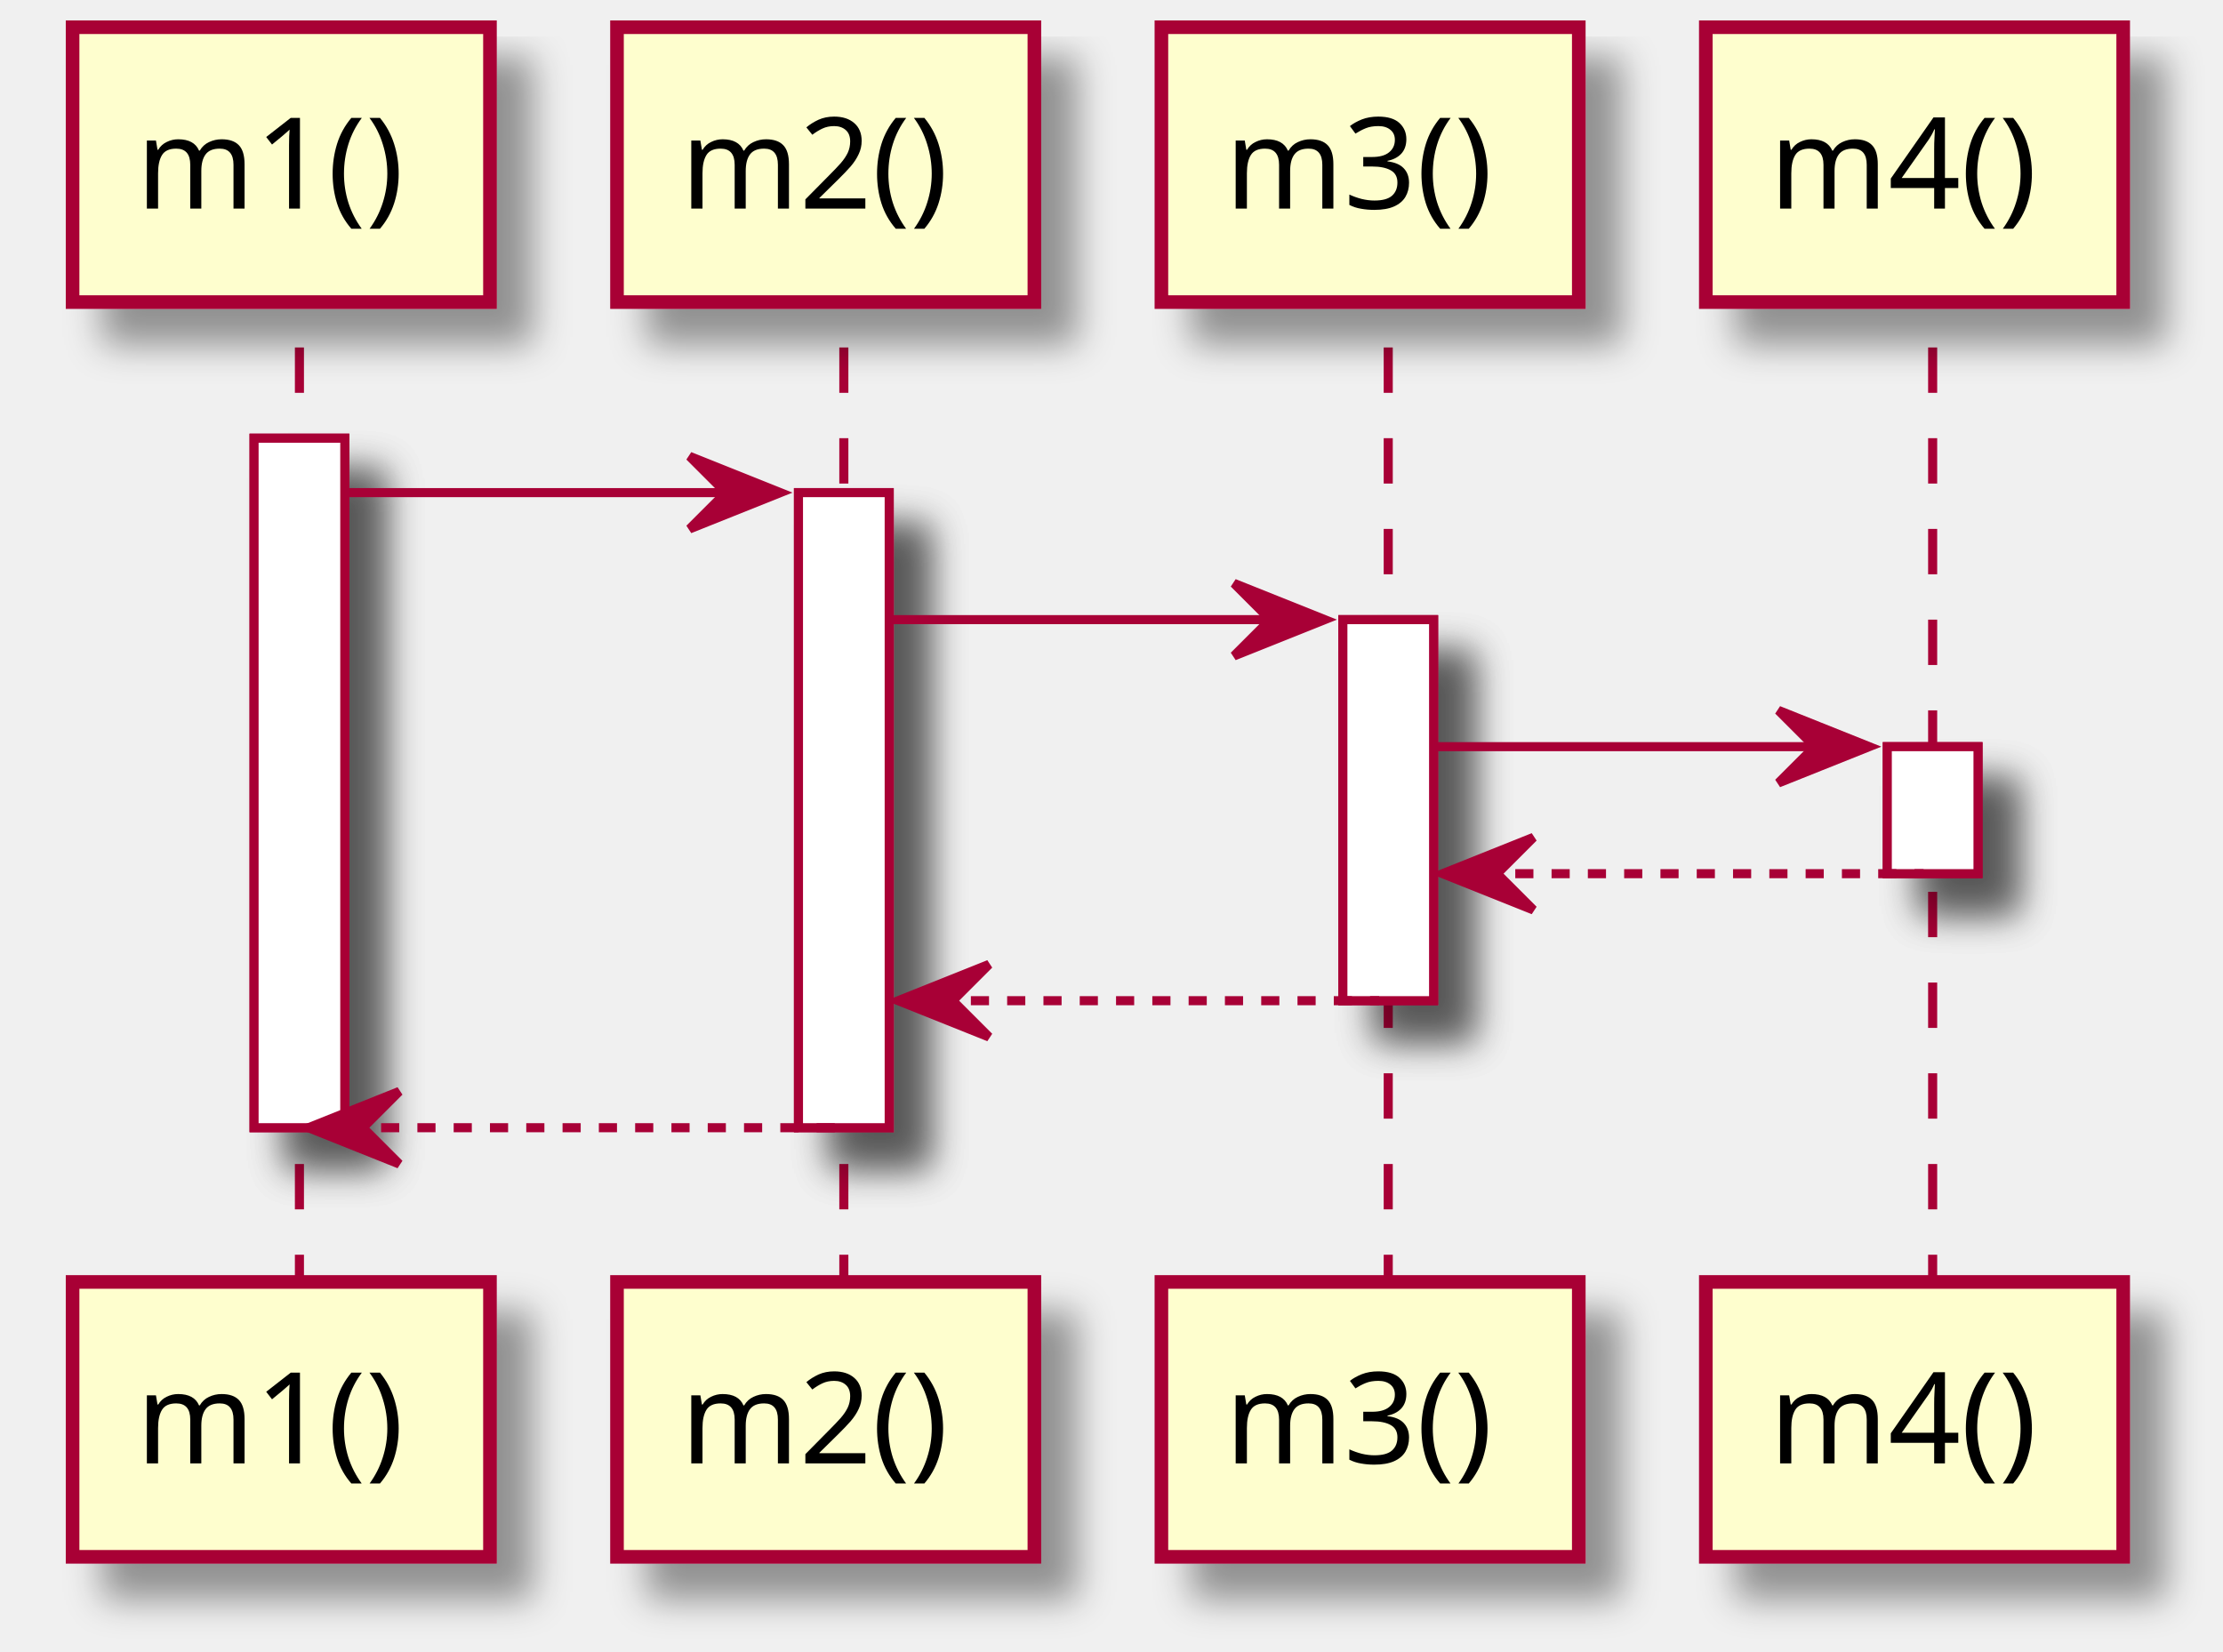
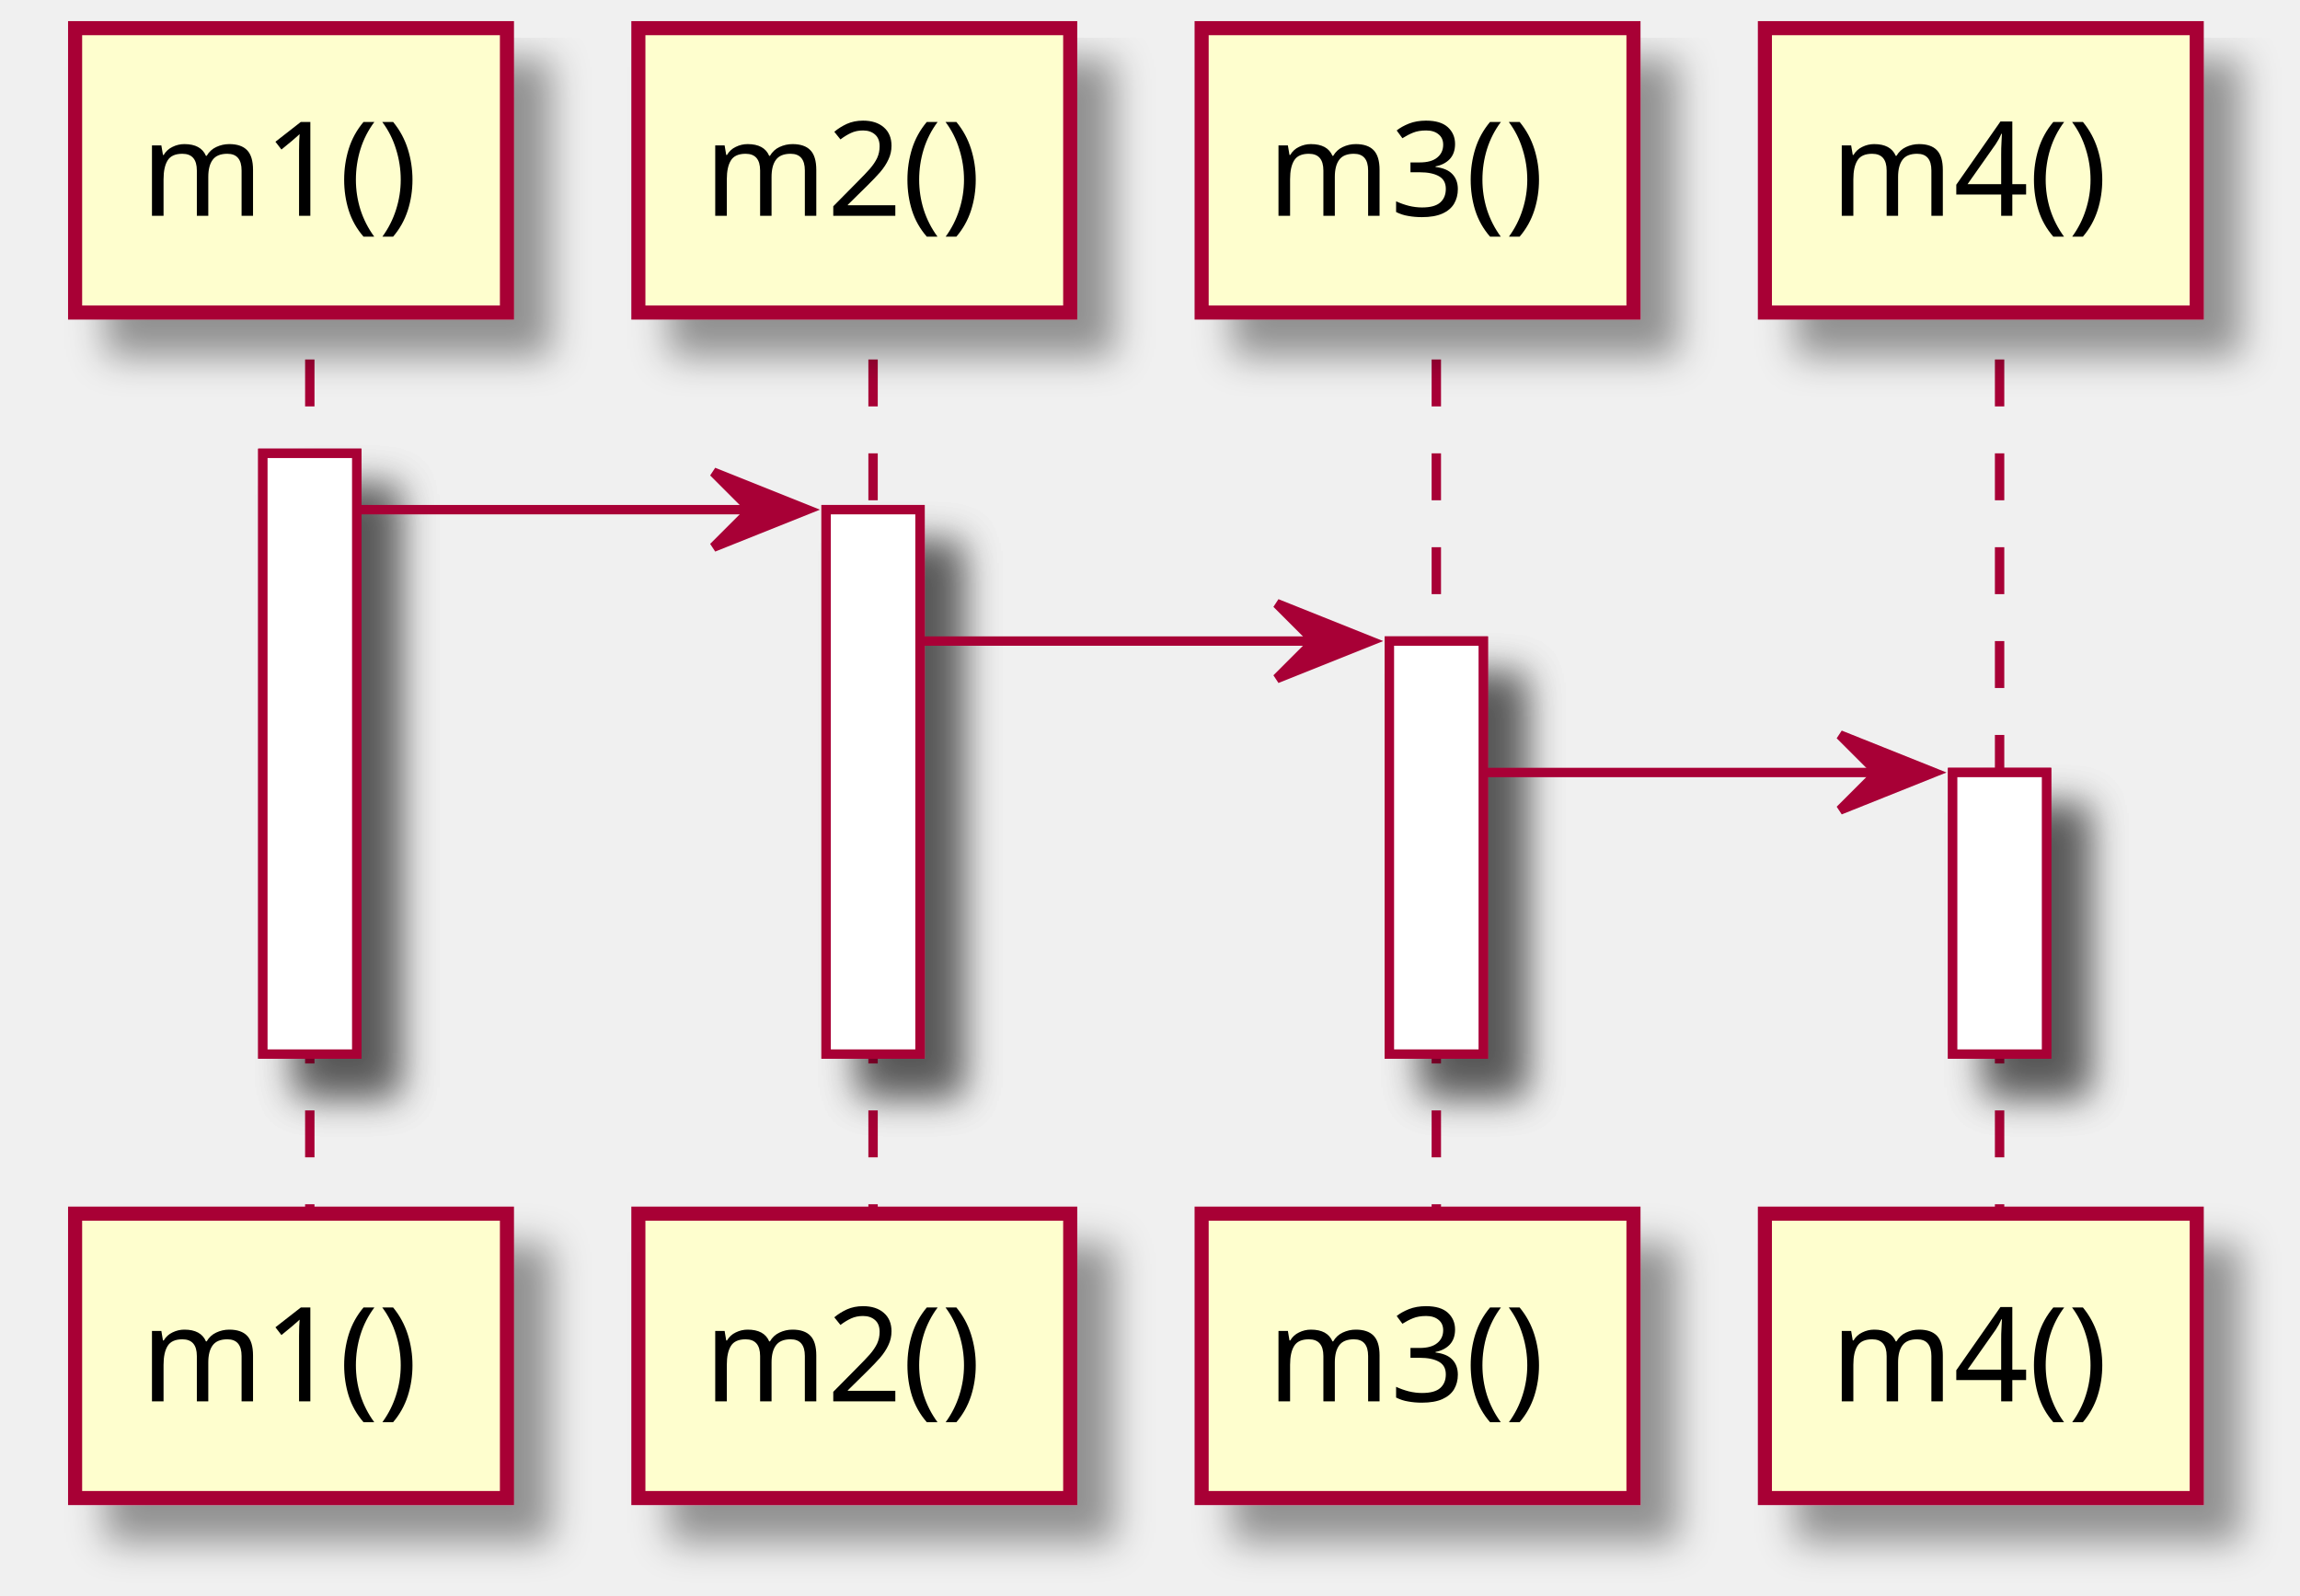
- <svg xmlns="http://www.w3.org/2000/svg" contentScriptType="application/ecmascript" contentStyleType="text/css" height="182px" preserveAspectRatio="none" style="width:245px;height:182px;" version="1.1" viewBox="0 0 245 182" width="245px" zoomAndPan="magnify">
+ <svg xmlns="http://www.w3.org/2000/svg" contentScriptType="application/ecmascript" contentStyleType="text/css" height="170px" preserveAspectRatio="none" style="width:245px;height:170px;" version="1.1" viewBox="0 0 245 170" width="245px" zoomAndPan="magnify">
  <defs>
-     <filter height="300%" id="f1mbndkxzxs4so" width="300%" x="-1" y="-1">
+     <filter height="300%" id="fexev9tiy1ex8" width="300%" x="-1" y="-1">
      <feGaussianBlur result="blurOut" stdDeviation="2.0" />
      <feColorMatrix in="blurOut" result="blurOut2" type="matrix" values="0 0 0 0 0 0 0 0 0 0 0 0 0 0 0 0 0 0 .4 0" />
      <feOffset dx="4.0" dy="4.0" in="blurOut2" result="blurOut3" />
      <feBlend in="SourceGraphic" in2="blurOut3" mode="normal" />
    </filter>
    <style type="text/css">a:hover { text-decoration: underline; }</style>
  </defs>
  <g>
-     <rect fill="#FFFFFF" filter="url(#f1mbndkxzxs4so)" height="76" style="stroke: #A80036; stroke-width: 1.0;" width="10" x="28" y="48.297" />
-     <rect fill="#FFFFFF" filter="url(#f1mbndkxzxs4so)" height="70" style="stroke: #A80036; stroke-width: 1.0;" width="10" x="88" y="54.297" />
-     <rect fill="#FFFFFF" filter="url(#f1mbndkxzxs4so)" height="42" style="stroke: #A80036; stroke-width: 1.0;" width="10" x="148" y="68.297" />
-     <rect fill="#FFFFFF" filter="url(#f1mbndkxzxs4so)" height="14" style="stroke: #A80036; stroke-width: 1.0;" width="10" x="208" y="82.297" />
-     <line style="stroke: #A80036; stroke-width: 1.0; stroke-dasharray: 5.0,5.0;" x1="33" x2="33" y1="38.297" y2="142.297" />
-     <line style="stroke: #A80036; stroke-width: 1.0; stroke-dasharray: 5.0,5.0;" x1="93" x2="93" y1="38.297" y2="142.297" />
-     <line style="stroke: #A80036; stroke-width: 1.0; stroke-dasharray: 5.0,5.0;" x1="153" x2="153" y1="38.297" y2="142.297" />
-     <line style="stroke: #A80036; stroke-width: 1.0; stroke-dasharray: 5.0,5.0;" x1="213" x2="213" y1="38.297" y2="142.297" />
-     <rect fill="#FEFECE" filter="url(#f1mbndkxzxs4so)" height="30.297" style="stroke: #A80036; stroke-width: 1.5;" width="46" x="8" y="3" />
+     <rect fill="#FFFFFF" filter="url(#fexev9tiy1ex8)" height="64" style="stroke: #A80036; stroke-width: 1.0;" width="10" x="28" y="48.297" />
+     <rect fill="#FFFFFF" filter="url(#fexev9tiy1ex8)" height="58" style="stroke: #A80036; stroke-width: 1.0;" width="10" x="88" y="54.297" />
+     <rect fill="#FFFFFF" filter="url(#fexev9tiy1ex8)" height="44" style="stroke: #A80036; stroke-width: 1.0;" width="10" x="148" y="68.297" />
+     <rect fill="#FFFFFF" filter="url(#fexev9tiy1ex8)" height="30" style="stroke: #A80036; stroke-width: 1.0;" width="10" x="208" y="82.297" />
+     <line style="stroke: #A80036; stroke-width: 1.0; stroke-dasharray: 5.0,5.0;" x1="33" x2="33" y1="38.297" y2="130.297" />
+     <line style="stroke: #A80036; stroke-width: 1.0; stroke-dasharray: 5.0,5.0;" x1="93" x2="93" y1="38.297" y2="130.297" />
+     <line style="stroke: #A80036; stroke-width: 1.0; stroke-dasharray: 5.0,5.0;" x1="153" x2="153" y1="38.297" y2="130.297" />
+     <line style="stroke: #A80036; stroke-width: 1.0; stroke-dasharray: 5.0,5.0;" x1="213" x2="213" y1="38.297" y2="130.297" />
+     <rect fill="#FEFECE" filter="url(#fexev9tiy1ex8)" height="30.297" style="stroke: #A80036; stroke-width: 1.5;" width="46" x="8" y="3" />
    <text fill="#000000" font-family="sans-serif" font-size="14" lengthAdjust="spacingAndGlyphs" textLength="32" x="15" y="22.995">m1()</text>
-     <rect fill="#FEFECE" filter="url(#f1mbndkxzxs4so)" height="30.297" style="stroke: #A80036; stroke-width: 1.5;" width="46" x="8" y="141.297" />
-     <text fill="#000000" font-family="sans-serif" font-size="14" lengthAdjust="spacingAndGlyphs" textLength="32" x="15" y="161.292">m1()</text>
-     <rect fill="#FEFECE" filter="url(#f1mbndkxzxs4so)" height="30.297" style="stroke: #A80036; stroke-width: 1.5;" width="46" x="68" y="3" />
+     <rect fill="#FEFECE" filter="url(#fexev9tiy1ex8)" height="30.297" style="stroke: #A80036; stroke-width: 1.5;" width="46" x="8" y="129.297" />
+     <text fill="#000000" font-family="sans-serif" font-size="14" lengthAdjust="spacingAndGlyphs" textLength="32" x="15" y="149.292">m1()</text>
+     <rect fill="#FEFECE" filter="url(#fexev9tiy1ex8)" height="30.297" style="stroke: #A80036; stroke-width: 1.5;" width="46" x="68" y="3" />
    <text fill="#000000" font-family="sans-serif" font-size="14" lengthAdjust="spacingAndGlyphs" textLength="32" x="75" y="22.995">m2()</text>
-     <rect fill="#FEFECE" filter="url(#f1mbndkxzxs4so)" height="30.297" style="stroke: #A80036; stroke-width: 1.5;" width="46" x="68" y="141.297" />
-     <text fill="#000000" font-family="sans-serif" font-size="14" lengthAdjust="spacingAndGlyphs" textLength="32" x="75" y="161.292">m2()</text>
-     <rect fill="#FEFECE" filter="url(#f1mbndkxzxs4so)" height="30.297" style="stroke: #A80036; stroke-width: 1.5;" width="46" x="128" y="3" />
+     <rect fill="#FEFECE" filter="url(#fexev9tiy1ex8)" height="30.297" style="stroke: #A80036; stroke-width: 1.5;" width="46" x="68" y="129.297" />
+     <text fill="#000000" font-family="sans-serif" font-size="14" lengthAdjust="spacingAndGlyphs" textLength="32" x="75" y="149.292">m2()</text>
+     <rect fill="#FEFECE" filter="url(#fexev9tiy1ex8)" height="30.297" style="stroke: #A80036; stroke-width: 1.5;" width="46" x="128" y="3" />
    <text fill="#000000" font-family="sans-serif" font-size="14" lengthAdjust="spacingAndGlyphs" textLength="32" x="135" y="22.995">m3()</text>
-     <rect fill="#FEFECE" filter="url(#f1mbndkxzxs4so)" height="30.297" style="stroke: #A80036; stroke-width: 1.5;" width="46" x="128" y="141.297" />
-     <text fill="#000000" font-family="sans-serif" font-size="14" lengthAdjust="spacingAndGlyphs" textLength="32" x="135" y="161.292">m3()</text>
-     <rect fill="#FEFECE" filter="url(#f1mbndkxzxs4so)" height="30.297" style="stroke: #A80036; stroke-width: 1.5;" width="46" x="188" y="3" />
+     <rect fill="#FEFECE" filter="url(#fexev9tiy1ex8)" height="30.297" style="stroke: #A80036; stroke-width: 1.5;" width="46" x="128" y="129.297" />
+     <text fill="#000000" font-family="sans-serif" font-size="14" lengthAdjust="spacingAndGlyphs" textLength="32" x="135" y="149.292">m3()</text>
+     <rect fill="#FEFECE" filter="url(#fexev9tiy1ex8)" height="30.297" style="stroke: #A80036; stroke-width: 1.5;" width="46" x="188" y="3" />
    <text fill="#000000" font-family="sans-serif" font-size="14" lengthAdjust="spacingAndGlyphs" textLength="32" x="195" y="22.995">m4()</text>
-     <rect fill="#FEFECE" filter="url(#f1mbndkxzxs4so)" height="30.297" style="stroke: #A80036; stroke-width: 1.5;" width="46" x="188" y="141.297" />
-     <text fill="#000000" font-family="sans-serif" font-size="14" lengthAdjust="spacingAndGlyphs" textLength="32" x="195" y="161.292">m4()</text>
-     <rect fill="#FFFFFF" filter="url(#f1mbndkxzxs4so)" height="76" style="stroke: #A80036; stroke-width: 1.0;" width="10" x="28" y="48.297" />
-     <rect fill="#FFFFFF" filter="url(#f1mbndkxzxs4so)" height="70" style="stroke: #A80036; stroke-width: 1.0;" width="10" x="88" y="54.297" />
-     <rect fill="#FFFFFF" filter="url(#f1mbndkxzxs4so)" height="42" style="stroke: #A80036; stroke-width: 1.0;" width="10" x="148" y="68.297" />
-     <rect fill="#FFFFFF" filter="url(#f1mbndkxzxs4so)" height="14" style="stroke: #A80036; stroke-width: 1.0;" width="10" x="208" y="82.297" />
+     <rect fill="#FEFECE" filter="url(#fexev9tiy1ex8)" height="30.297" style="stroke: #A80036; stroke-width: 1.5;" width="46" x="188" y="129.297" />
+     <text fill="#000000" font-family="sans-serif" font-size="14" lengthAdjust="spacingAndGlyphs" textLength="32" x="195" y="149.292">m4()</text>
+     <rect fill="#FFFFFF" filter="url(#fexev9tiy1ex8)" height="64" style="stroke: #A80036; stroke-width: 1.0;" width="10" x="28" y="48.297" />
+     <rect fill="#FFFFFF" filter="url(#fexev9tiy1ex8)" height="58" style="stroke: #A80036; stroke-width: 1.0;" width="10" x="88" y="54.297" />
+     <rect fill="#FFFFFF" filter="url(#fexev9tiy1ex8)" height="44" style="stroke: #A80036; stroke-width: 1.0;" width="10" x="148" y="68.297" />
+     <rect fill="#FFFFFF" filter="url(#fexev9tiy1ex8)" height="30" style="stroke: #A80036; stroke-width: 1.0;" width="10" x="208" y="82.297" />
    <polygon fill="#A80036" points="76,50.297,86,54.297,76,58.297,80,54.297" style="stroke: #A80036; stroke-width: 1.0;" />
    <line style="stroke: #A80036; stroke-width: 1.0;" x1="38" x2="82" y1="54.297" y2="54.297" />
    <polygon fill="#A80036" points="136,64.297,146,68.297,136,72.297,140,68.297" style="stroke: #A80036; stroke-width: 1.0;" />
    <line style="stroke: #A80036; stroke-width: 1.0;" x1="98" x2="142" y1="68.297" y2="68.297" />
    <polygon fill="#A80036" points="196,78.297,206,82.297,196,86.297,200,82.297" style="stroke: #A80036; stroke-width: 1.0;" />
    <line style="stroke: #A80036; stroke-width: 1.0;" x1="158" x2="202" y1="82.297" y2="82.297" />
-     <polygon fill="#A80036" points="169,92.297,159,96.297,169,100.297,165,96.297" style="stroke: #A80036; stroke-width: 1.0;" />
-     <line style="stroke: #A80036; stroke-width: 1.0; stroke-dasharray: 2.0,2.0;" x1="163" x2="212" y1="96.297" y2="96.297" />
-     <polygon fill="#A80036" points="109,106.297,99,110.297,109,114.297,105,110.297" style="stroke: #A80036; stroke-width: 1.0;" />
-     <line style="stroke: #A80036; stroke-width: 1.0; stroke-dasharray: 2.0,2.0;" x1="103" x2="152" y1="110.297" y2="110.297" />
-     <polygon fill="#A80036" points="44,120.297,34,124.297,44,128.297,40,124.297" style="stroke: #A80036; stroke-width: 1.0;" />
-     <line style="stroke: #A80036; stroke-width: 1.0; stroke-dasharray: 2.0,2.0;" x1="38" x2="92" y1="124.297" y2="124.297" />
  </g>
</svg>
